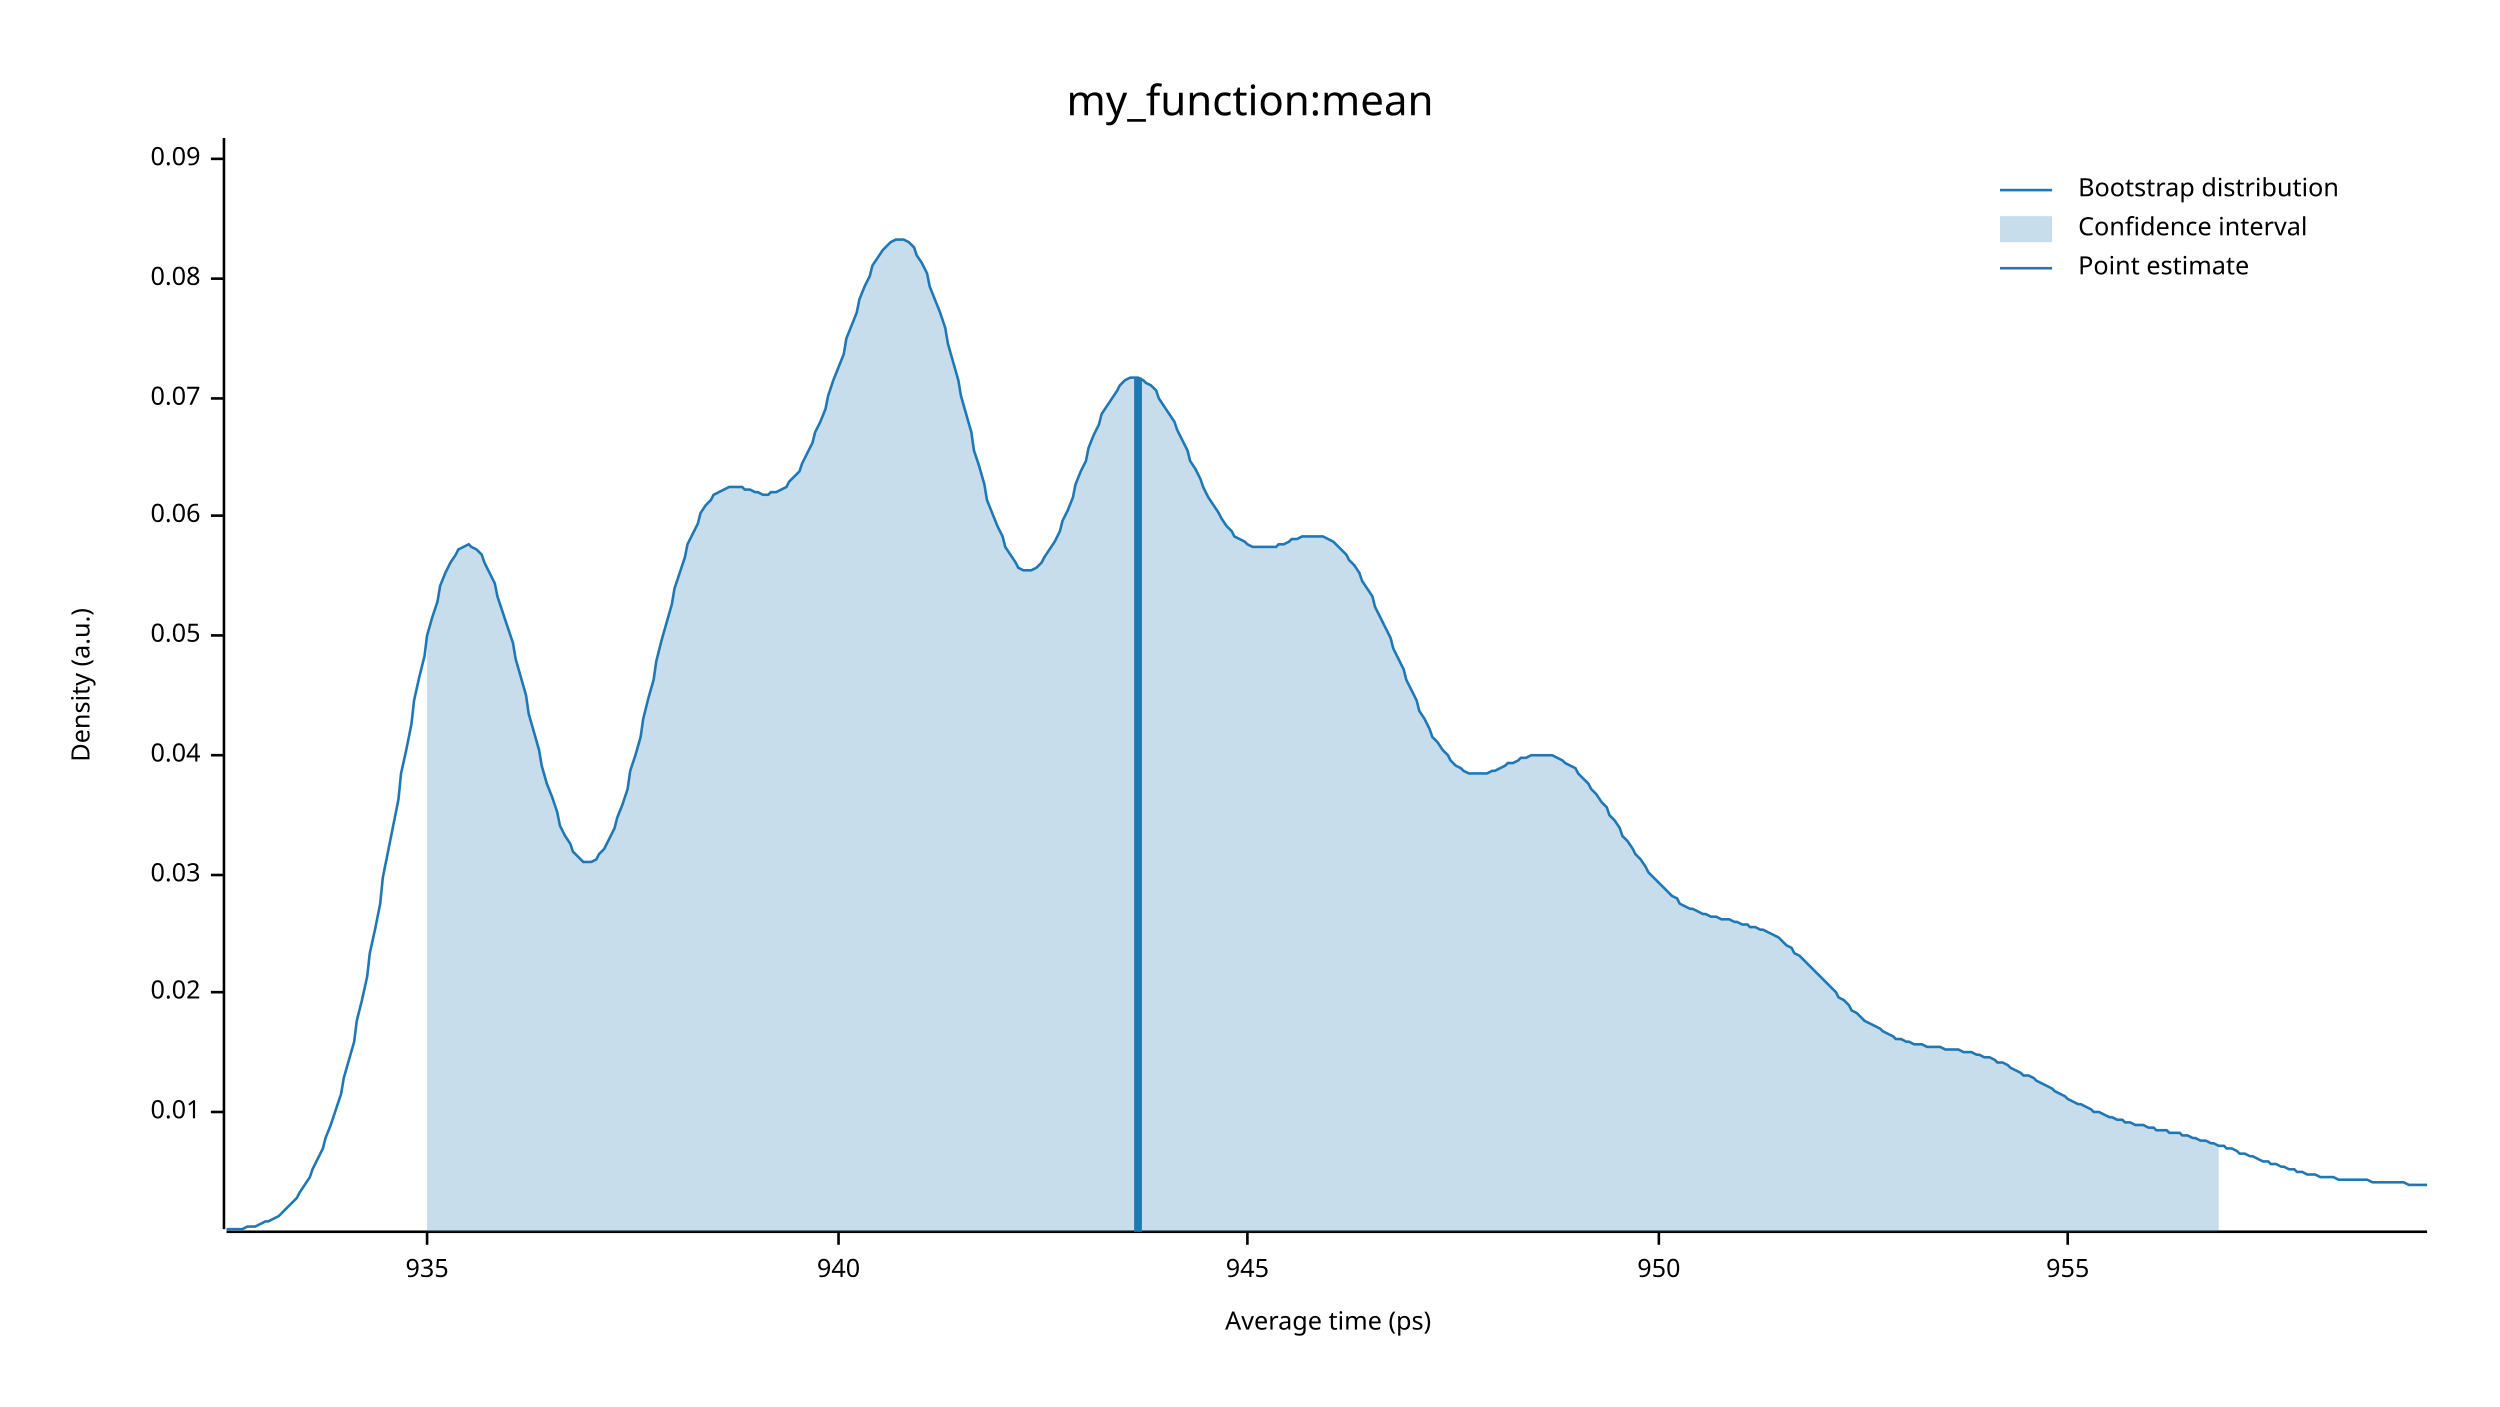
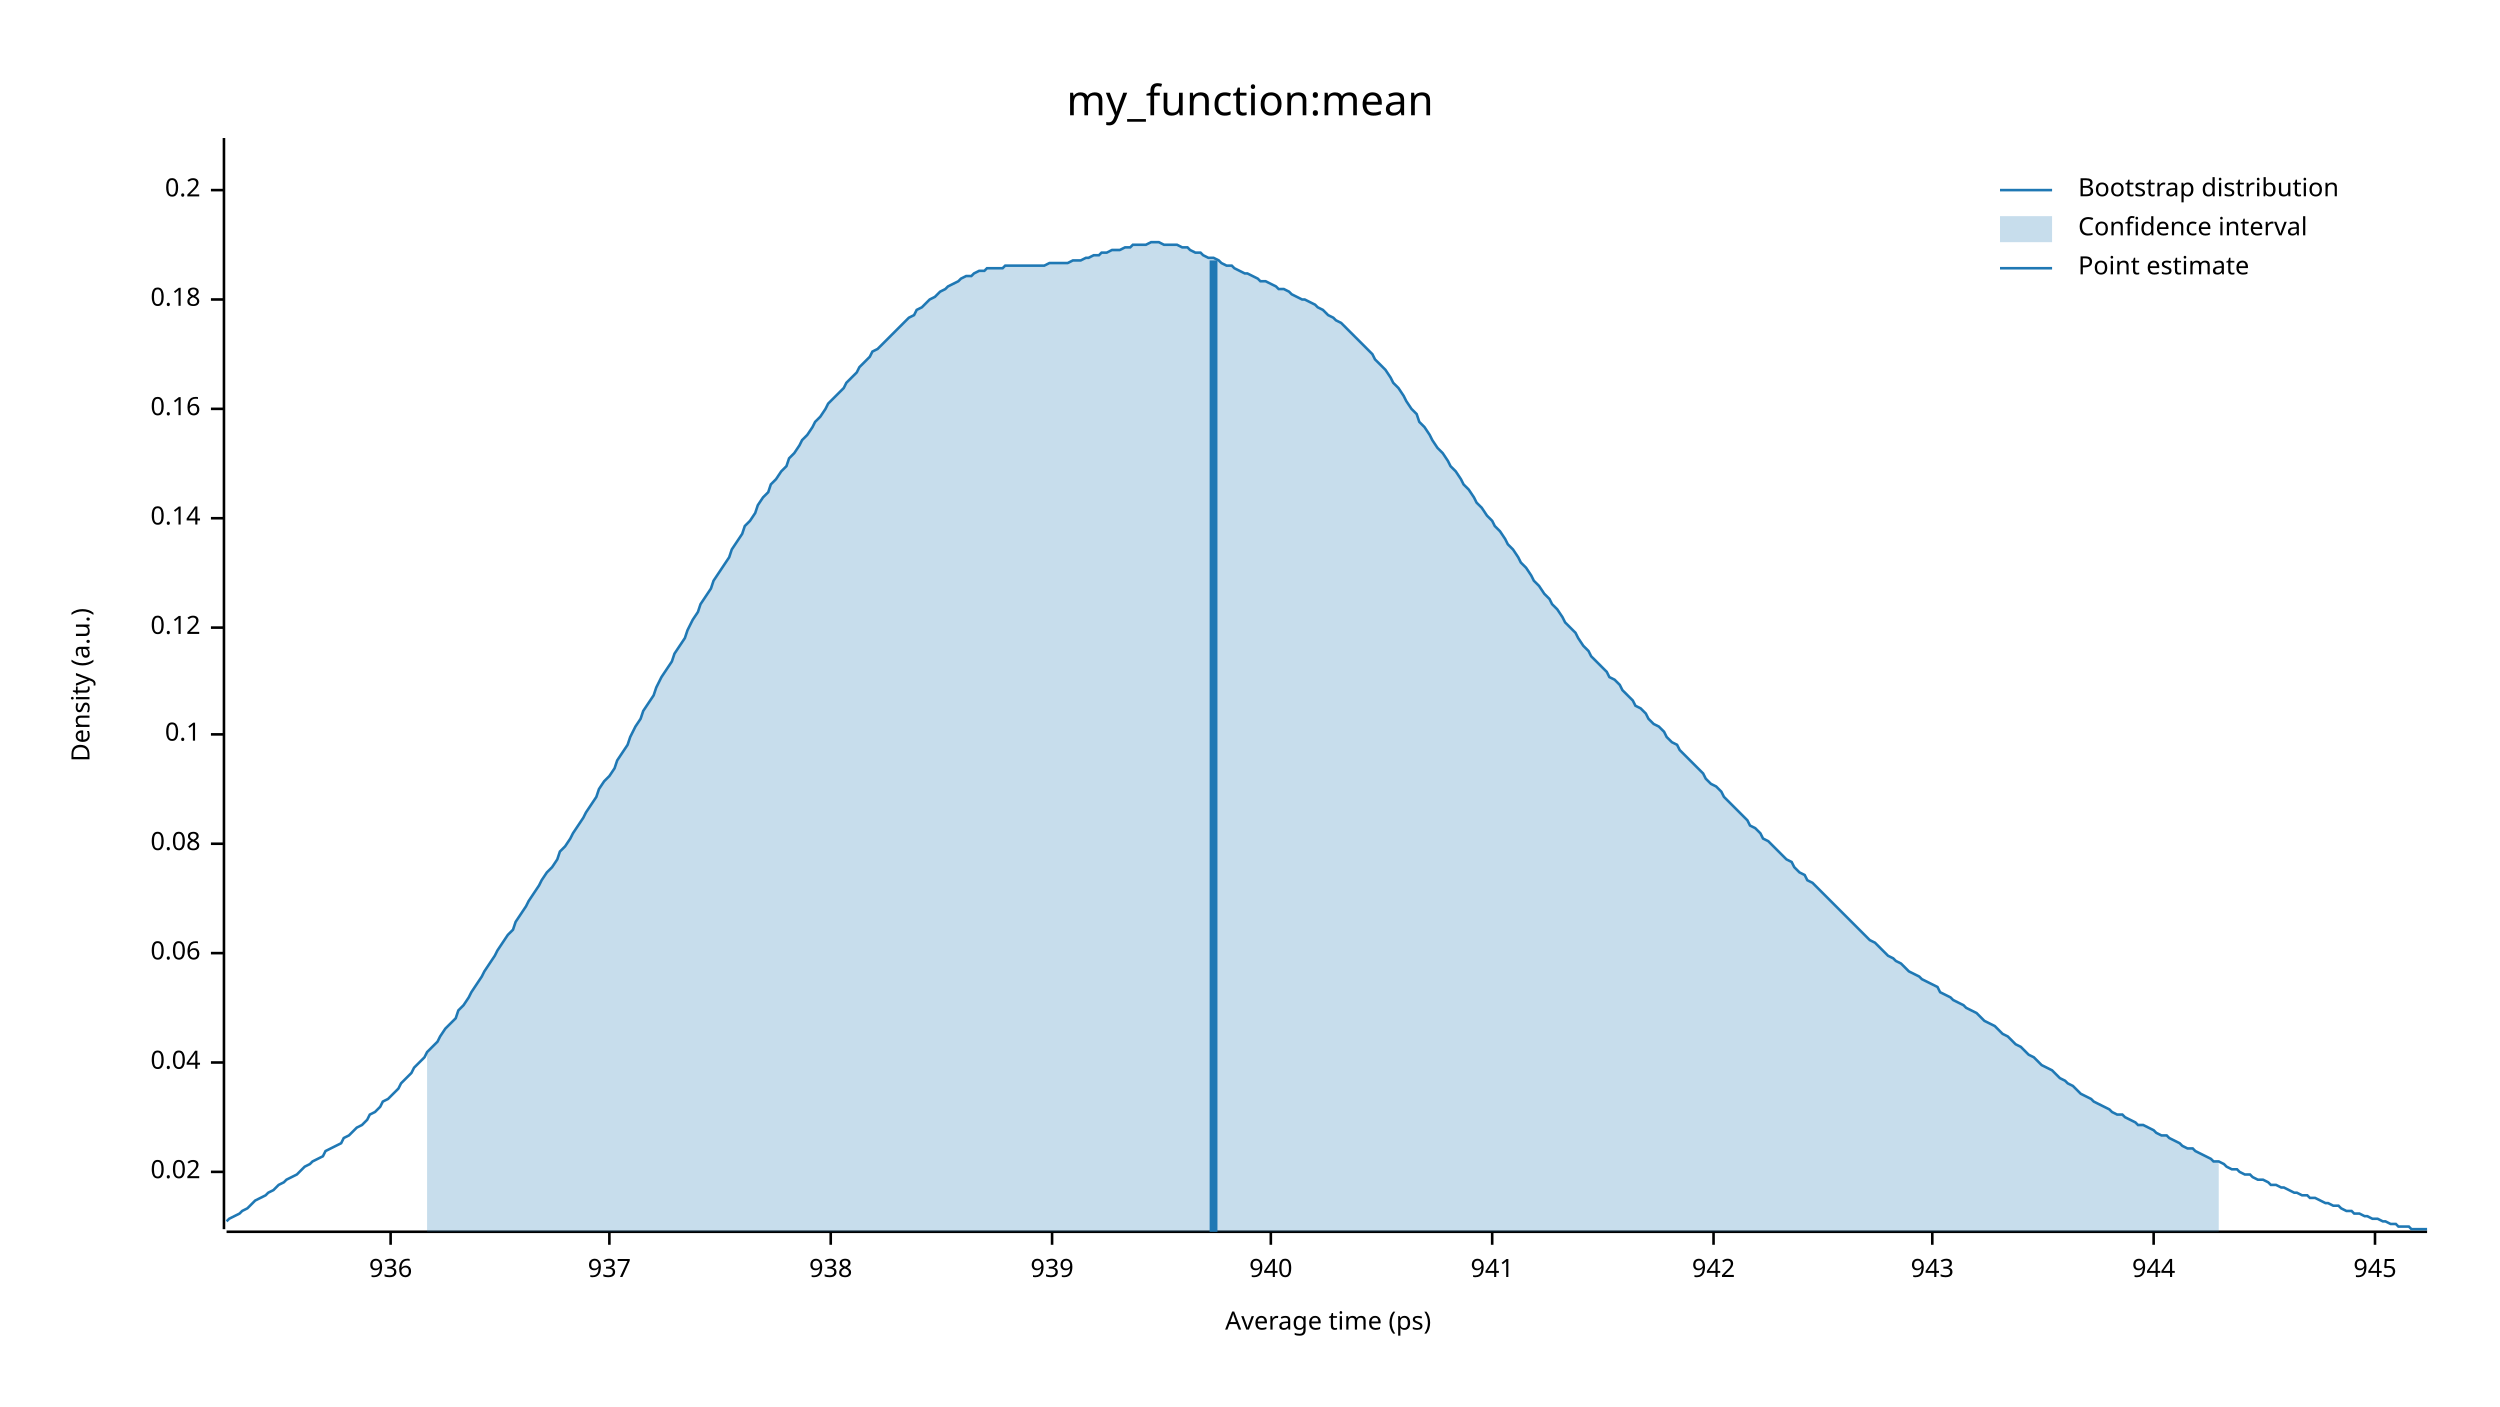
<svg xmlns="http://www.w3.org/2000/svg" width="960" height="540" viewBox="0 0 960 540">
  <text x="480" y="32" dy="0.76em" text-anchor="middle" font-family="sans-serif" font-size="16.129" opacity="1" fill="#000000">
my_function:mean
</text>
  <text x="27" y="263" dy="0.76em" text-anchor="middle" font-family="sans-serif" font-size="9.677" opacity="1" fill="#000000" transform="rotate(270, 27, 263)">
Density (a.u.)
</text>
  <text x="510" y="513" dy="-0.5ex" text-anchor="middle" font-family="sans-serif" font-size="9.677" opacity="1" fill="#000000">
Average time (ps)
</text>
  <polyline fill="none" opacity="1" stroke="#000000" stroke-width="1" points="86,53 86,472 " />
-   <text x="77" y="427" dy="0.5ex" text-anchor="end" font-family="sans-serif" font-size="9.677" opacity="1" fill="#000000">
- 0.01
- </text>
-   <polyline fill="none" opacity="1" stroke="#000000" stroke-width="1" points="81,427 86,427 " />
-   <text x="77" y="381" dy="0.5ex" text-anchor="end" font-family="sans-serif" font-size="9.677" opacity="1" fill="#000000">
+   <text x="77" y="450" dy="0.5ex" text-anchor="end" font-family="sans-serif" font-size="9.677" opacity="1" fill="#000000">
0.02
</text>
-   <polyline fill="none" opacity="1" stroke="#000000" stroke-width="1" points="81,381 86,381 " />
-   <text x="77" y="336" dy="0.5ex" text-anchor="end" font-family="sans-serif" font-size="9.677" opacity="1" fill="#000000">
- 0.03
- </text>
-   <polyline fill="none" opacity="1" stroke="#000000" stroke-width="1" points="81,336 86,336 " />
-   <text x="77" y="290" dy="0.5ex" text-anchor="end" font-family="sans-serif" font-size="9.677" opacity="1" fill="#000000">
+   <polyline fill="none" opacity="1" stroke="#000000" stroke-width="1" points="81,450 86,450 " />
+   <text x="77" y="408" dy="0.5ex" text-anchor="end" font-family="sans-serif" font-size="9.677" opacity="1" fill="#000000">
0.04
</text>
-   <polyline fill="none" opacity="1" stroke="#000000" stroke-width="1" points="81,290 86,290 " />
-   <text x="77" y="244" dy="0.5ex" text-anchor="end" font-family="sans-serif" font-size="9.677" opacity="1" fill="#000000">
- 0.05
- </text>
-   <polyline fill="none" opacity="1" stroke="#000000" stroke-width="1" points="81,244 86,244 " />
-   <text x="77" y="198" dy="0.5ex" text-anchor="end" font-family="sans-serif" font-size="9.677" opacity="1" fill="#000000">
+   <polyline fill="none" opacity="1" stroke="#000000" stroke-width="1" points="81,408 86,408 " />
+   <text x="77" y="366" dy="0.5ex" text-anchor="end" font-family="sans-serif" font-size="9.677" opacity="1" fill="#000000">
0.06
</text>
-   <polyline fill="none" opacity="1" stroke="#000000" stroke-width="1" points="81,198 86,198 " />
-   <text x="77" y="153" dy="0.5ex" text-anchor="end" font-family="sans-serif" font-size="9.677" opacity="1" fill="#000000">
- 0.07
- </text>
-   <polyline fill="none" opacity="1" stroke="#000000" stroke-width="1" points="81,153 86,153 " />
-   <text x="77" y="107" dy="0.5ex" text-anchor="end" font-family="sans-serif" font-size="9.677" opacity="1" fill="#000000">
+   <polyline fill="none" opacity="1" stroke="#000000" stroke-width="1" points="81,366 86,366 " />
+   <text x="77" y="324" dy="0.5ex" text-anchor="end" font-family="sans-serif" font-size="9.677" opacity="1" fill="#000000">
0.08
</text>
-   <polyline fill="none" opacity="1" stroke="#000000" stroke-width="1" points="81,107 86,107 " />
-   <text x="77" y="61" dy="0.5ex" text-anchor="end" font-family="sans-serif" font-size="9.677" opacity="1" fill="#000000">
- 0.09
+   <polyline fill="none" opacity="1" stroke="#000000" stroke-width="1" points="81,324 86,324 " />
+   <text x="77" y="282" dy="0.5ex" text-anchor="end" font-family="sans-serif" font-size="9.677" opacity="1" fill="#000000">
+ 0.1
</text>
-   <polyline fill="none" opacity="1" stroke="#000000" stroke-width="1" points="81,61 86,61 " />
+   <polyline fill="none" opacity="1" stroke="#000000" stroke-width="1" points="81,282 86,282 " />
+   <text x="77" y="241" dy="0.5ex" text-anchor="end" font-family="sans-serif" font-size="9.677" opacity="1" fill="#000000">
+ 0.12
+ </text>
+   <polyline fill="none" opacity="1" stroke="#000000" stroke-width="1" points="81,241 86,241 " />
+   <text x="77" y="199" dy="0.5ex" text-anchor="end" font-family="sans-serif" font-size="9.677" opacity="1" fill="#000000">
+ 0.14
+ </text>
+   <polyline fill="none" opacity="1" stroke="#000000" stroke-width="1" points="81,199 86,199 " />
+   <text x="77" y="157" dy="0.5ex" text-anchor="end" font-family="sans-serif" font-size="9.677" opacity="1" fill="#000000">
+ 0.16
+ </text>
+   <polyline fill="none" opacity="1" stroke="#000000" stroke-width="1" points="81,157 86,157 " />
+   <text x="77" y="115" dy="0.5ex" text-anchor="end" font-family="sans-serif" font-size="9.677" opacity="1" fill="#000000">
+ 0.18
+ </text>
+   <polyline fill="none" opacity="1" stroke="#000000" stroke-width="1" points="81,115 86,115 " />
+   <text x="77" y="73" dy="0.5ex" text-anchor="end" font-family="sans-serif" font-size="9.677" opacity="1" fill="#000000">
+ 0.2
+ </text>
+   <polyline fill="none" opacity="1" stroke="#000000" stroke-width="1" points="81,73 86,73 " />
  <polyline fill="none" opacity="1" stroke="#000000" stroke-width="1" points="87,473 932,473 " />
-   <text x="164" y="483" dy="0.76em" text-anchor="middle" font-family="sans-serif" font-size="9.677" opacity="1" fill="#000000">
- 935
+   <text x="150" y="483" dy="0.76em" text-anchor="middle" font-family="sans-serif" font-size="9.677" opacity="1" fill="#000000">
+ 936
</text>
-   <polyline fill="none" opacity="1" stroke="#000000" stroke-width="1" points="164,473 164,478 " />
-   <text x="322" y="483" dy="0.76em" text-anchor="middle" font-family="sans-serif" font-size="9.677" opacity="1" fill="#000000">
+   <polyline fill="none" opacity="1" stroke="#000000" stroke-width="1" points="150,473 150,478 " />
+   <text x="234" y="483" dy="0.76em" text-anchor="middle" font-family="sans-serif" font-size="9.677" opacity="1" fill="#000000">
+ 937
+ </text>
+   <polyline fill="none" opacity="1" stroke="#000000" stroke-width="1" points="234,473 234,478 " />
+   <text x="319" y="483" dy="0.76em" text-anchor="middle" font-family="sans-serif" font-size="9.677" opacity="1" fill="#000000">
+ 938
+ </text>
+   <polyline fill="none" opacity="1" stroke="#000000" stroke-width="1" points="319,473 319,478 " />
+   <text x="404" y="483" dy="0.76em" text-anchor="middle" font-family="sans-serif" font-size="9.677" opacity="1" fill="#000000">
+ 939
+ </text>
+   <polyline fill="none" opacity="1" stroke="#000000" stroke-width="1" points="404,473 404,478 " />
+   <text x="488" y="483" dy="0.76em" text-anchor="middle" font-family="sans-serif" font-size="9.677" opacity="1" fill="#000000">
940
</text>
-   <polyline fill="none" opacity="1" stroke="#000000" stroke-width="1" points="322,473 322,478 " />
-   <text x="479" y="483" dy="0.76em" text-anchor="middle" font-family="sans-serif" font-size="9.677" opacity="1" fill="#000000">
+   <polyline fill="none" opacity="1" stroke="#000000" stroke-width="1" points="488,473 488,478 " />
+   <text x="573" y="483" dy="0.76em" text-anchor="middle" font-family="sans-serif" font-size="9.677" opacity="1" fill="#000000">
+ 941
+ </text>
+   <polyline fill="none" opacity="1" stroke="#000000" stroke-width="1" points="573,473 573,478 " />
+   <text x="658" y="483" dy="0.76em" text-anchor="middle" font-family="sans-serif" font-size="9.677" opacity="1" fill="#000000">
+ 942
+ </text>
+   <polyline fill="none" opacity="1" stroke="#000000" stroke-width="1" points="658,473 658,478 " />
+   <text x="742" y="483" dy="0.76em" text-anchor="middle" font-family="sans-serif" font-size="9.677" opacity="1" fill="#000000">
+ 943
+ </text>
+   <polyline fill="none" opacity="1" stroke="#000000" stroke-width="1" points="742,473 742,478 " />
+   <text x="827" y="483" dy="0.76em" text-anchor="middle" font-family="sans-serif" font-size="9.677" opacity="1" fill="#000000">
+ 944
+ </text>
+   <polyline fill="none" opacity="1" stroke="#000000" stroke-width="1" points="827,473 827,478 " />
+   <text x="912" y="483" dy="0.76em" text-anchor="middle" font-family="sans-serif" font-size="9.677" opacity="1" fill="#000000">
945
</text>
-   <polyline fill="none" opacity="1" stroke="#000000" stroke-width="1" points="479,473 479,478 " />
-   <text x="637" y="483" dy="0.76em" text-anchor="middle" font-family="sans-serif" font-size="9.677" opacity="1" fill="#000000">
- 950
- </text>
-   <polyline fill="none" opacity="1" stroke="#000000" stroke-width="1" points="637,473 637,478 " />
-   <text x="794" y="483" dy="0.76em" text-anchor="middle" font-family="sans-serif" font-size="9.677" opacity="1" fill="#000000">
- 955
- </text>
-   <polyline fill="none" opacity="1" stroke="#000000" stroke-width="1" points="794,473 794,478 " />
-   <polyline fill="none" opacity="1" stroke="#1F78B4" stroke-width="1" points="87,472 88,472 90,472 92,472 93,472 95,471 97,471 98,471 100,470 102,469 103,469 105,468 107,467 109,465 110,464 112,462 114,460 115,458 117,455 119,452 120,449 122,445 124,441 125,437 127,432 129,426 131,420 132,414 134,407 136,400 137,392 139,384 141,375 142,366 144,357 146,347 147,337 149,327 151,317 153,307 154,297 156,288 158,278 159,269 161,260 163,252 164,244 166,237 168,231 169,225 171,220 173,216 175,213 176,211 178,210 180,209 181,210 183,211 185,213 186,216 188,220 190,224 191,229 193,235 195,241 197,247 198,253 200,260 202,267 203,274 205,281 207,288 208,294 210,301 212,306 214,312 215,317 217,321 219,324 220,327 222,329 224,331 225,331 227,331 229,330 230,328 232,326 234,322 236,318 237,314 239,309 241,303 242,296 244,290 246,283 247,276 249,268 251,261 252,254 254,246 256,239 258,232 259,226 261,220 263,214 264,209 266,205 268,201 269,197 271,194 273,192 274,190 276,189 278,188 280,187 281,187 283,187 285,187 286,188 288,188 290,189 291,189 293,190 295,190 296,189 298,189 300,188 302,187 303,185 305,183 307,181 308,178 310,174 312,170 313,166 315,162 317,157 318,152 320,146 322,141 324,136 325,130 327,125 329,120 330,115 332,110 334,106 335,102 337,99 339,96 341,94 342,93 344,92 346,92 347,92 349,93 351,95 352,98 354,101 356,105 357,110 359,115 361,120 363,126 364,132 366,139 368,146 369,152 371,159 373,166 374,173 376,179 378,186 379,192 381,197 383,202 385,206 386,210 388,213 390,216 391,218 393,219 395,219 396,219 398,218 400,216 401,214 403,211 405,208 407,204 408,200 410,196 412,191 413,186 415,181 417,177 418,172 420,167 422,163 423,159 425,156 427,153 429,150 430,148 432,146 434,145 435,145 437,145 439,146 440,147 442,148 444,150 445,153 447,156 449,159 451,162 452,165 454,169 456,173 457,177 459,180 461,184 462,187 464,191 466,194 468,197 469,199 471,202 473,204 474,206 476,207 478,208 479,209 481,210 483,210 484,210 486,210 488,210 490,210 491,209 493,209 495,208 496,207 498,207 500,206 501,206 503,206 505,206 506,206 508,206 510,207 512,208 513,209 515,211 517,213 518,215 520,217 522,220 523,223 525,226 527,229 528,233 530,237 532,241 534,245 535,249 537,253 539,257 540,261 542,265 544,269 545,273 547,276 549,280 550,283 552,285 554,288 556,290 557,292 559,294 561,295 562,296 564,297 566,297 567,297 569,297 571,297 573,296 574,296 576,295 578,294 579,293 581,293 583,292 584,291 586,291 588,290 589,290 591,290 593,290 595,290 596,290 598,291 600,292 601,293 603,294 605,295 606,297 608,299 610,301 611,303 613,305 615,308 617,310 618,313 620,315 622,318 623,321 625,323 627,326 628,328 630,330 632,333 633,335 635,337 637,339 639,341 640,342 642,344 644,345 645,347 647,348 649,349 650,349 652,350 654,351 655,351 657,352 659,352 661,353 662,353 664,353 666,354 667,354 669,355 671,355 672,356 674,356 676,357 677,357 679,358 681,359 683,360 684,361 686,363 688,364 689,366 691,367 693,369 694,370 696,372 698,374 700,376 701,377 703,379 705,381 706,383 708,384 710,386 711,388 713,389 715,391 716,392 718,393 720,394 722,395 723,396 725,397 727,398 728,399 730,399 732,400 733,400 735,401 737,401 738,401 740,402 742,402 744,402 745,402 747,403 749,403 750,403 752,403 754,404 755,404 757,404 759,405 760,405 762,406 764,406 766,407 767,408 769,408 771,409 772,410 774,411 776,412 777,413 779,413 781,414 782,415 784,416 786,417 788,418 789,419 791,420 793,421 794,422 796,423 798,424 799,424 801,425 803,426 804,427 806,427 808,428 810,429 811,429 813,430 815,430 816,431 818,431 820,432 821,432 823,432 825,433 827,433 828,434 830,434 832,434 833,435 835,435 837,435 838,436 840,436 842,437 843,437 845,438 847,438 849,439 850,439 852,440 854,440 855,441 857,441 859,442 860,443 862,443 864,444 865,444 867,445 869,446 871,446 872,447 874,447 876,448 877,448 879,449 881,449 882,450 884,450 886,451 887,451 889,451 891,452 893,452 894,452 896,452 898,453 899,453 901,453 903,453 904,453 906,453 908,453 909,453 911,454 913,454 915,454 916,454 918,454 920,454 921,454 923,454 925,455 926,455 928,455 930,455 932,455 " />
-   <polygon opacity="0.25" fill="#1F78B4" points="164,244 166,237 168,231 169,225 171,220 173,216 175,213 176,211 178,210 180,209 181,210 183,211 185,213 186,216 188,220 190,224 191,229 193,235 195,241 197,247 198,253 200,260 202,267 203,274 205,281 207,288 208,294 210,301 212,306 214,312 215,317 217,321 219,324 220,327 222,329 224,331 225,331 227,331 229,330 230,328 232,326 234,322 236,318 237,314 239,309 241,303 242,296 244,290 246,283 247,276 249,268 251,261 252,254 254,246 256,239 258,232 259,226 261,220 263,214 264,209 266,205 268,201 269,197 271,194 273,192 274,190 276,189 278,188 280,187 281,187 283,187 285,187 286,188 288,188 290,189 291,189 293,190 295,190 296,189 298,189 300,188 302,187 303,185 305,183 307,181 308,178 310,174 312,170 313,166 315,162 317,157 318,152 320,146 322,141 324,136 325,130 327,125 329,120 330,115 332,110 334,106 335,102 337,99 339,96 341,94 342,93 344,92 346,92 347,92 349,93 351,95 352,98 354,101 356,105 357,110 359,115 361,120 363,126 364,132 366,139 368,146 369,152 371,159 373,166 374,173 376,179 378,186 379,192 381,197 383,202 385,206 386,210 388,213 390,216 391,218 393,219 395,219 396,219 398,218 400,216 401,214 403,211 405,208 407,204 408,200 410,196 412,191 413,186 415,181 417,177 418,172 420,167 422,163 423,159 425,156 427,153 429,150 430,148 432,146 434,145 435,145 437,145 439,146 440,147 442,148 444,150 445,153 447,156 449,159 451,162 452,165 454,169 456,173 457,177 459,180 461,184 462,187 464,191 466,194 468,197 469,199 471,202 473,204 474,206 476,207 478,208 479,209 481,210 483,210 484,210 486,210 488,210 490,210 491,209 493,209 495,208 496,207 498,207 500,206 501,206 503,206 505,206 506,206 508,206 510,207 512,208 513,209 515,211 517,213 518,215 520,217 522,220 523,223 525,226 527,229 528,233 530,237 532,241 534,245 535,249 537,253 539,257 540,261 542,265 544,269 545,273 547,276 549,280 550,283 552,285 554,288 556,290 557,292 559,294 561,295 562,296 564,297 566,297 567,297 569,297 571,297 573,296 574,296 576,295 578,294 579,293 581,293 583,292 584,291 586,291 588,290 589,290 591,290 593,290 595,290 596,290 598,291 600,292 601,293 603,294 605,295 606,297 608,299 610,301 611,303 613,305 615,308 617,310 618,313 620,315 622,318 623,321 625,323 627,326 628,328 630,330 632,333 633,335 635,337 637,339 639,341 640,342 642,344 644,345 645,347 647,348 649,349 650,349 652,350 654,351 655,351 657,352 659,352 661,353 662,353 664,353 666,354 667,354 669,355 671,355 672,356 674,356 676,357 677,357 679,358 681,359 683,360 684,361 686,363 688,364 689,366 691,367 693,369 694,370 696,372 698,374 700,376 701,377 703,379 705,381 706,383 708,384 710,386 711,388 713,389 715,391 716,392 718,393 720,394 722,395 723,396 725,397 727,398 728,399 730,399 732,400 733,400 735,401 737,401 738,401 740,402 742,402 744,402 745,402 747,403 749,403 750,403 752,403 754,404 755,404 757,404 759,405 760,405 762,406 764,406 766,407 767,408 769,408 771,409 772,410 774,411 776,412 777,413 779,413 781,414 782,415 784,416 786,417 788,418 789,419 791,420 793,421 794,422 796,423 798,424 799,424 801,425 803,426 804,427 806,427 808,428 810,429 811,429 813,430 815,430 816,431 818,431 820,432 821,432 823,432 825,433 827,433 828,434 830,434 832,434 833,435 835,435 837,435 838,436 840,436 842,437 843,437 845,438 847,438 849,439 850,439 852,440 852,473 164,473 " />
-   <polyline fill="none" opacity="1" stroke="#1F78B4" stroke-width="3" points="437,473 437,145 " />
+   <polyline fill="none" opacity="1" stroke="#000000" stroke-width="1" points="912,473 912,478 " />
+   <polyline fill="none" opacity="1" stroke="#1F78B4" stroke-width="1" points="87,469 88,468 90,467 92,466 93,465 95,464 97,462 98,461 100,460 102,459 103,458 105,457 107,455 109,454 110,453 112,452 114,451 115,450 117,448 119,447 120,446 122,445 124,444 125,442 127,441 129,440 131,439 132,437 134,436 136,434 137,433 139,432 141,430 142,428 144,427 146,425 147,423 149,422 151,420 153,418 154,416 156,414 158,412 159,410 161,408 163,406 164,404 166,402 168,400 169,398 171,395 173,393 175,391 176,388 178,386 180,383 181,381 183,378 185,375 186,373 188,370 190,367 191,365 193,362 195,359 197,357 198,354 200,351 202,348 203,346 205,343 207,340 208,338 210,335 212,333 214,330 215,327 217,325 219,322 220,320 222,317 224,314 225,312 227,309 229,306 230,303 232,300 234,298 236,295 237,292 239,289 241,286 242,283 244,279 246,276 247,273 249,270 251,267 252,264 254,260 256,257 258,254 259,251 261,248 263,245 264,242 266,238 268,235 269,232 271,229 273,226 274,223 276,220 278,217 280,214 281,211 283,208 285,205 286,202 288,200 290,197 291,194 293,191 295,189 296,186 298,184 300,181 302,179 303,176 305,174 307,171 308,169 310,167 312,164 313,162 315,160 317,157 318,155 320,153 322,151 324,149 325,147 327,145 329,143 330,141 332,139 334,137 335,135 337,134 339,132 341,130 342,129 344,127 346,125 347,124 349,122 351,121 352,119 354,118 356,116 357,115 359,114 361,112 363,111 364,110 366,109 368,108 369,107 371,106 373,106 374,105 376,104 378,104 379,103 381,103 383,103 385,103 386,102 388,102 390,102 391,102 393,102 395,102 396,102 398,102 400,102 401,102 403,101 405,101 407,101 408,101 410,101 412,100 413,100 415,100 417,99 418,99 420,98 422,98 423,97 425,97 427,96 429,96 430,96 432,95 434,95 435,94 437,94 439,94 440,94 442,93 444,93 445,93 447,94 449,94 451,94 452,94 454,95 456,95 457,96 459,97 461,97 462,98 464,99 466,99 468,100 469,101 471,102 473,102 474,103 476,104 478,105 479,105 481,106 483,107 484,108 486,108 488,109 490,110 491,111 493,111 495,112 496,113 498,114 500,115 501,115 503,116 505,117 506,118 508,119 510,121 512,122 513,123 515,124 517,126 518,127 520,129 522,131 523,132 525,134 527,136 528,138 530,140 532,142 534,145 535,147 537,149 539,152 540,154 542,157 544,159 545,162 547,164 549,167 550,169 552,172 554,174 556,177 557,179 559,181 561,184 562,186 564,188 566,191 567,193 569,195 571,198 573,200 574,202 576,204 578,207 579,209 581,211 583,214 584,216 586,218 588,221 589,223 591,225 593,228 595,230 596,232 598,234 600,237 601,239 603,241 605,243 606,245 608,248 610,250 611,252 613,254 615,256 617,258 618,260 620,261 622,263 623,265 625,267 627,269 628,271 630,272 632,274 633,276 635,278 637,279 639,281 640,283 642,285 644,286 645,288 647,290 649,292 650,293 652,295 654,297 655,299 657,301 659,302 661,304 662,306 664,308 666,310 667,311 669,313 671,315 672,317 674,318 676,320 677,322 679,323 681,325 683,327 684,328 686,330 688,331 689,333 691,335 693,336 694,338 696,339 698,341 700,343 701,344 703,346 705,348 706,349 708,351 710,353 711,354 713,356 715,358 716,359 718,361 720,362 722,364 723,365 725,367 727,368 728,369 730,370 732,372 733,373 735,374 737,375 738,376 740,377 742,378 744,379 745,381 747,382 749,383 750,384 752,385 754,386 755,387 757,388 759,389 760,390 762,392 764,393 766,394 767,395 769,397 771,398 772,399 774,401 776,402 777,403 779,405 781,406 782,407 784,409 786,410 788,411 789,412 791,414 793,415 794,416 796,417 798,419 799,420 801,421 803,422 804,423 806,424 808,425 810,426 811,427 813,428 815,428 816,429 818,430 820,431 821,432 823,432 825,433 827,434 828,435 830,436 832,436 833,437 835,438 837,439 838,440 840,441 842,441 843,442 845,443 847,444 849,445 850,446 852,446 854,447 855,448 857,449 859,449 860,450 862,451 864,451 865,452 867,453 869,453 871,454 872,455 874,455 876,456 877,456 879,457 881,458 882,458 884,459 886,459 887,460 889,460 891,461 893,462 894,462 896,463 898,463 899,464 901,465 903,465 904,466 906,466 908,467 909,467 911,468 913,468 915,469 916,469 918,470 920,470 921,471 923,471 925,471 926,472 928,472 930,472 932,472 " />
+   <polygon opacity="0.25" fill="#1F78B4" points="164,404 166,402 168,400 169,398 171,395 173,393 175,391 176,388 178,386 180,383 181,381 183,378 185,375 186,373 188,370 190,367 191,365 193,362 195,359 197,357 198,354 200,351 202,348 203,346 205,343 207,340 208,338 210,335 212,333 214,330 215,327 217,325 219,322 220,320 222,317 224,314 225,312 227,309 229,306 230,303 232,300 234,298 236,295 237,292 239,289 241,286 242,283 244,279 246,276 247,273 249,270 251,267 252,264 254,260 256,257 258,254 259,251 261,248 263,245 264,242 266,238 268,235 269,232 271,229 273,226 274,223 276,220 278,217 280,214 281,211 283,208 285,205 286,202 288,200 290,197 291,194 293,191 295,189 296,186 298,184 300,181 302,179 303,176 305,174 307,171 308,169 310,167 312,164 313,162 315,160 317,157 318,155 320,153 322,151 324,149 325,147 327,145 329,143 330,141 332,139 334,137 335,135 337,134 339,132 341,130 342,129 344,127 346,125 347,124 349,122 351,121 352,119 354,118 356,116 357,115 359,114 361,112 363,111 364,110 366,109 368,108 369,107 371,106 373,106 374,105 376,104 378,104 379,103 381,103 383,103 385,103 386,102 388,102 390,102 391,102 393,102 395,102 396,102 398,102 400,102 401,102 403,101 405,101 407,101 408,101 410,101 412,100 413,100 415,100 417,99 418,99 420,98 422,98 423,97 425,97 427,96 429,96 430,96 432,95 434,95 435,94 437,94 439,94 440,94 442,93 444,93 445,93 447,94 449,94 451,94 452,94 454,95 456,95 457,96 459,97 461,97 462,98 464,99 466,99 468,100 469,101 471,102 473,102 474,103 476,104 478,105 479,105 481,106 483,107 484,108 486,108 488,109 490,110 491,111 493,111 495,112 496,113 498,114 500,115 501,115 503,116 505,117 506,118 508,119 510,121 512,122 513,123 515,124 517,126 518,127 520,129 522,131 523,132 525,134 527,136 528,138 530,140 532,142 534,145 535,147 537,149 539,152 540,154 542,157 544,159 545,162 547,164 549,167 550,169 552,172 554,174 556,177 557,179 559,181 561,184 562,186 564,188 566,191 567,193 569,195 571,198 573,200 574,202 576,204 578,207 579,209 581,211 583,214 584,216 586,218 588,221 589,223 591,225 593,228 595,230 596,232 598,234 600,237 601,239 603,241 605,243 606,245 608,248 610,250 611,252 613,254 615,256 617,258 618,260 620,261 622,263 623,265 625,267 627,269 628,271 630,272 632,274 633,276 635,278 637,279 639,281 640,283 642,285 644,286 645,288 647,290 649,292 650,293 652,295 654,297 655,299 657,301 659,302 661,304 662,306 664,308 666,310 667,311 669,313 671,315 672,317 674,318 676,320 677,322 679,323 681,325 683,327 684,328 686,330 688,331 689,333 691,335 693,336 694,338 696,339 698,341 700,343 701,344 703,346 705,348 706,349 708,351 710,353 711,354 713,356 715,358 716,359 718,361 720,362 722,364 723,365 725,367 727,368 728,369 730,370 732,372 733,373 735,374 737,375 738,376 740,377 742,378 744,379 745,381 747,382 749,383 750,384 752,385 754,386 755,387 757,388 759,389 760,390 762,392 764,393 766,394 767,395 769,397 771,398 772,399 774,401 776,402 777,403 779,405 781,406 782,407 784,409 786,410 788,411 789,412 791,414 793,415 794,416 796,417 798,419 799,420 801,421 803,422 804,423 806,424 808,425 810,426 811,427 813,428 815,428 816,429 818,430 820,431 821,432 823,432 825,433 827,434 828,435 830,436 832,436 833,437 835,438 837,439 838,440 840,441 842,441 843,442 845,443 847,444 849,445 850,446 852,446 852,473 164,473 " />
+   <polyline fill="none" opacity="1" stroke="#1F78B4" stroke-width="3" points="466,473 466,100 " />
  <text x="798" y="68" dy="0.76em" text-anchor="start" font-family="sans-serif" font-size="9.677" opacity="1" fill="#000000">
Bootstrap distribution
</text>
  <text x="798" y="83" dy="0.76em" text-anchor="start" font-family="sans-serif" font-size="9.677" opacity="1" fill="#000000">
Confidence interval
</text>
  <text x="798" y="98" dy="0.76em" text-anchor="start" font-family="sans-serif" font-size="9.677" opacity="1" fill="#000000">
Point estimate
</text>
  <polyline fill="none" opacity="1" stroke="#1F78B4" stroke-width="1" points="768,73 788,73 " />
  <rect x="768" y="83" width="20" height="10" opacity="0.25" fill="#1F78B4" stroke="none" />
  <polyline fill="none" opacity="1" stroke="#1F78B4" stroke-width="1" points="768,103 788,103 " />
</svg>
